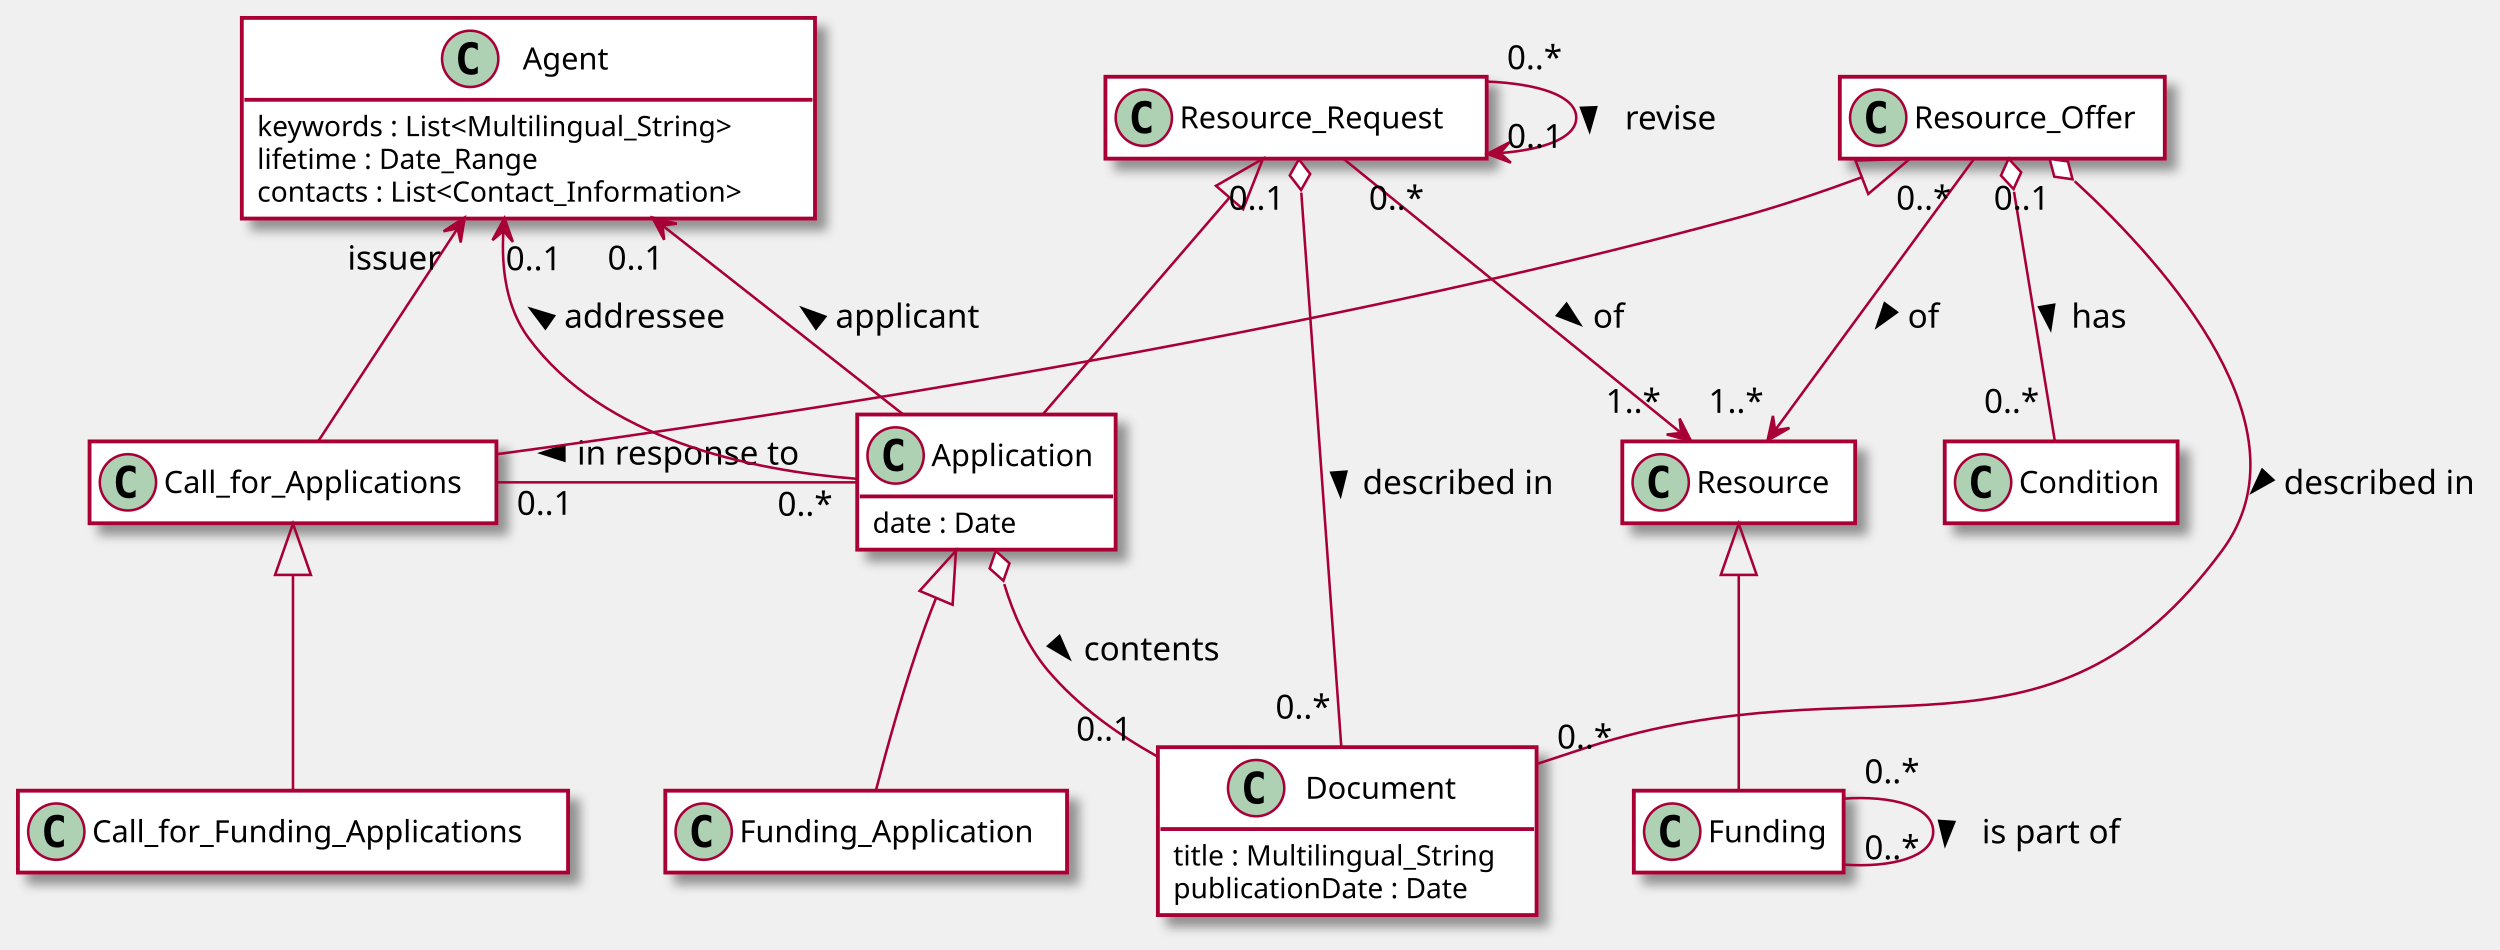
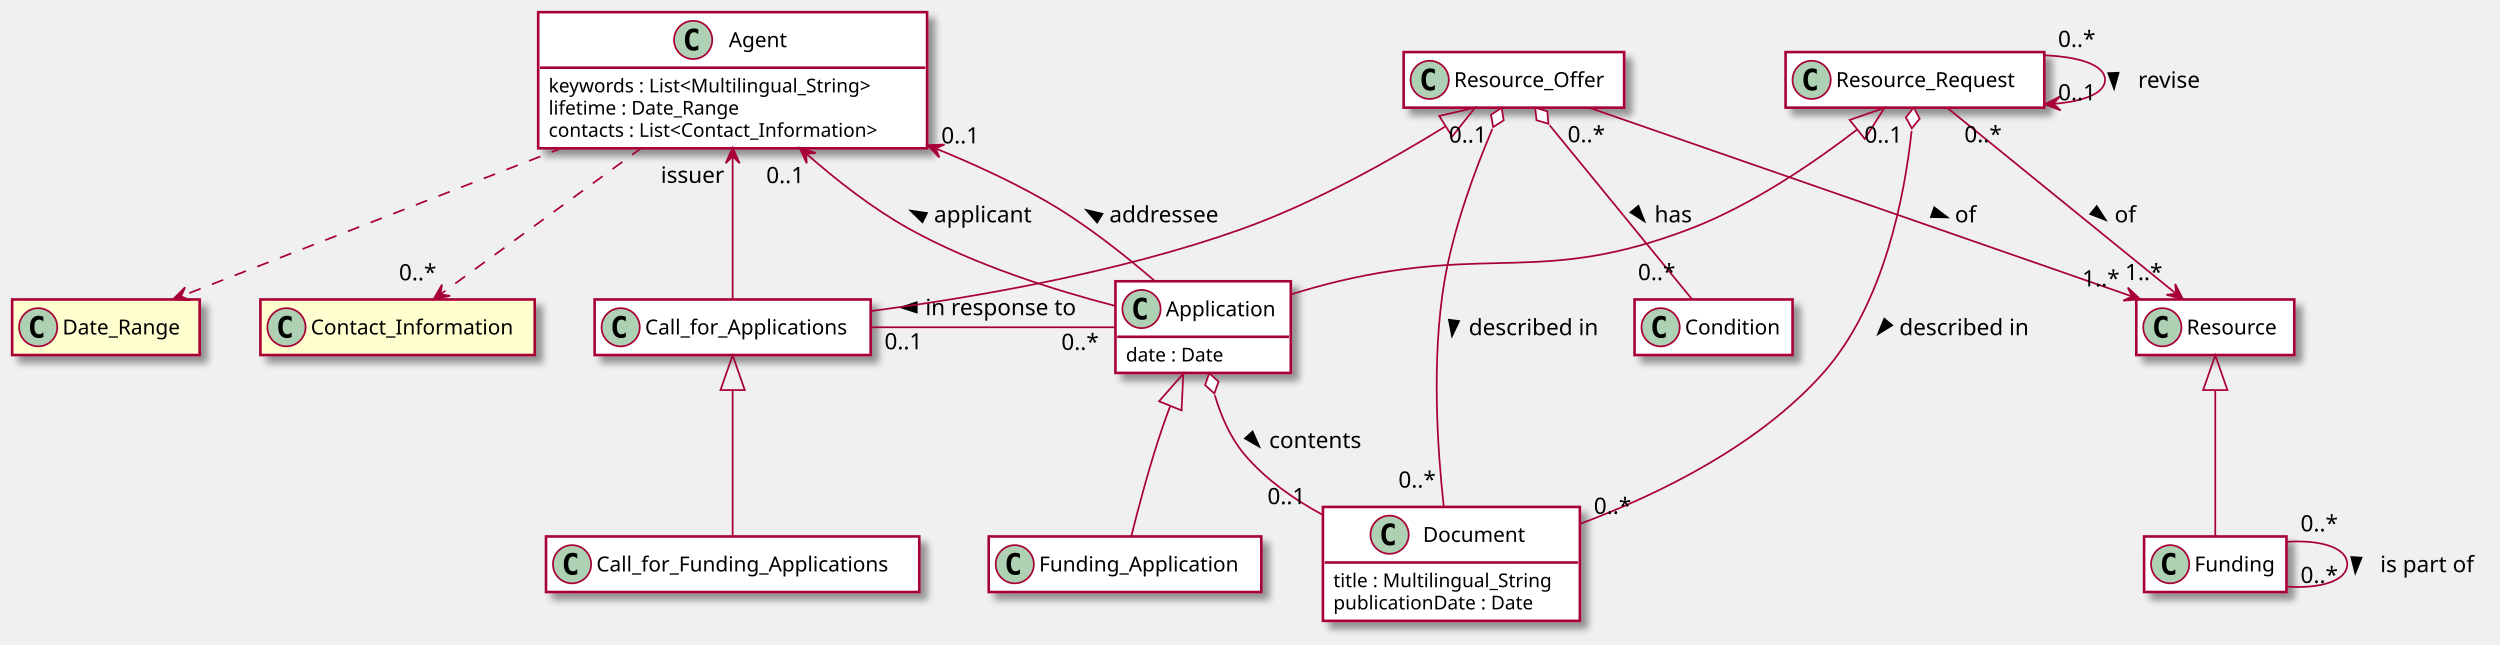
- <svg xmlns="http://www.w3.org/2000/svg" contentScriptType="application/ecmascript" contentStyleType="text/css" height="371px" preserveAspectRatio="none" style="width:977px;height:371px;background:#FFFFFF;" version="1.1" viewBox="0 0 977 371" width="977px" zoomAndPan="magnify">
+ <svg xmlns="http://www.w3.org/2000/svg" contentScriptType="application/ecmascript" contentStyleType="text/css" height="371px" preserveAspectRatio="none" style="width:1440px;height:371px;background:#FFFFFF;" version="1.1" viewBox="0 0 1440 371" width="1440px" zoomAndPan="magnify">
  <defs>
-     <filter height="300%" id="fekhskgzfy25s" width="300%" x="-1" y="-1">
+     <filter height="300%" id="f13e6o2zikihlt" width="300%" x="-1" y="-1">
      <feGaussianBlur result="blurOut" stdDeviation="2.0" />
      <feColorMatrix in="blurOut" result="blurOut2" type="matrix" values="0 0 0 0 0 0 0 0 0 0 0 0 0 0 0 0 0 0 .4 0" />
      <feOffset dx="4.0" dy="4.0" in="blurOut2" result="blurOut3" />
      <feBlend in="SourceGraphic" in2="blurOut3" mode="normal" />
    </filter>
  </defs>
  <g>
-     <rect codeLine="474" fill="#FFFFFF" filter="url(#fekhskgzfy25s)" height="32" id="Call_for_Applications" style="stroke:#A80036;stroke-width:1.5;" width="159" x="35" y="172.5" />
-     <ellipse cx="50" cy="188.5" fill="#ADD1B2" rx="11" ry="11" style="stroke:#A80036;stroke-width:1.0;" />
-     <path d="M52.969,194.141 Q52.391,194.438 51.75,194.578 Q51.109,194.734 50.406,194.734 Q47.906,194.734 46.578,193.094 Q45.266,191.438 45.266,188.312 Q45.266,185.188 46.578,183.531 Q47.906,181.875 50.406,181.875 Q51.109,181.875 51.75,182.031 Q52.406,182.188 52.969,182.484 L52.969,185.203 Q52.344,184.625 51.75,184.359 Q51.156,184.078 50.531,184.078 Q49.188,184.078 48.5,185.156 Q47.812,186.219 47.812,188.312 Q47.812,190.406 48.5,191.484 Q49.188,192.547 50.531,192.547 Q51.156,192.547 51.75,192.281 Q52.344,192 52.969,191.422 L52.969,194.141 Z " fill="#000000" />
-     <text fill="#000000" font-family="sans-serif" font-size="12" lengthAdjust="spacing" textLength="127" x="64" y="192.654">Call_for_Applications</text>
-     <rect codeLine="10" fill="#FFFFFF" filter="url(#fekhskgzfy25s)" height="78.414" id="Agent" style="stroke:#A80036;stroke-width:1.5;" width="224" x="94.5" y="7" />
-     <ellipse cx="183.75" cy="23" fill="#ADD1B2" rx="11" ry="11" style="stroke:#A80036;stroke-width:1.0;" />
-     <path d="M186.719,28.641 Q186.141,28.938 185.5,29.078 Q184.859,29.234 184.156,29.234 Q181.656,29.234 180.328,27.594 Q179.016,25.938 179.016,22.812 Q179.016,19.688 180.328,18.031 Q181.656,16.375 184.156,16.375 Q184.859,16.375 185.5,16.531 Q186.156,16.688 186.719,16.984 L186.719,19.703 Q186.094,19.125 185.5,18.859 Q184.906,18.578 184.281,18.578 Q182.938,18.578 182.25,19.656 Q181.562,20.719 181.562,22.812 Q181.562,24.906 182.25,25.984 Q182.938,27.047 184.281,27.047 Q184.906,27.047 185.5,26.781 Q186.094,26.5 186.719,25.922 L186.719,28.641 Z " fill="#000000" />
-     <text fill="#000000" font-family="sans-serif" font-size="12" lengthAdjust="spacing" textLength="37" x="204.25" y="27.154">Agent</text>
-     <line style="stroke:#A80036;stroke-width:1.5;" x1="95.5" x2="317.5" y1="39" y2="39" />
-     <text fill="#000000" font-family="sans-serif" font-size="11" lengthAdjust="spacing" textLength="207" x="100.5" y="53.21">keywords : List&lt;Multilingual_String&gt;</text>
-     <text fill="#000000" font-family="sans-serif" font-size="11" lengthAdjust="spacing" textLength="121" x="100.5" y="66.015">lifetime : Date_Range</text>
-     <text fill="#000000" font-family="sans-serif" font-size="11" lengthAdjust="spacing" textLength="212" x="100.5" y="78.82">contacts : List&lt;Contact_Information&gt;</text>
-     <rect codeLine="453" fill="#FFFFFF" filter="url(#fekhskgzfy25s)" height="52.805" id="Application" style="stroke:#A80036;stroke-width:1.5;" width="101" x="335" y="162" />
-     <ellipse cx="350" cy="178" fill="#ADD1B2" rx="11" ry="11" style="stroke:#A80036;stroke-width:1.0;" />
-     <path d="M352.969,183.641 Q352.391,183.938 351.75,184.078 Q351.109,184.234 350.406,184.234 Q347.906,184.234 346.578,182.594 Q345.266,180.938 345.266,177.812 Q345.266,174.688 346.578,173.031 Q347.906,171.375 350.406,171.375 Q351.109,171.375 351.75,171.531 Q352.406,171.688 352.969,171.984 L352.969,174.703 Q352.344,174.125 351.75,173.859 Q351.156,173.578 350.531,173.578 Q349.188,173.578 348.5,174.656 Q347.812,175.719 347.812,177.812 Q347.812,179.906 348.5,180.984 Q349.188,182.047 350.531,182.047 Q351.156,182.047 351.75,181.781 Q352.344,181.5 352.969,180.922 L352.969,183.641 Z " fill="#000000" />
-     <text fill="#000000" font-family="sans-serif" font-size="12" lengthAdjust="spacing" textLength="69" x="364" y="182.154">Application</text>
-     <line style="stroke:#A80036;stroke-width:1.5;" x1="336" x2="435" y1="194" y2="194" />
-     <text fill="#000000" font-family="sans-serif" font-size="11" lengthAdjust="spacing" textLength="63" x="341" y="208.21">date : Date</text>
-     <rect codeLine="637" fill="#FFFFFF" filter="url(#fekhskgzfy25s)" height="32" id="Resource_Offer" style="stroke:#A80036;stroke-width:1.5;" width="127" x="719" y="30" />
-     <ellipse cx="734" cy="46" fill="#ADD1B2" rx="11" ry="11" style="stroke:#A80036;stroke-width:1.0;" />
-     <path d="M736.969,51.641 Q736.391,51.938 735.75,52.078 Q735.109,52.234 734.406,52.234 Q731.906,52.234 730.578,50.594 Q729.266,48.938 729.266,45.812 Q729.266,42.688 730.578,41.031 Q731.906,39.375 734.406,39.375 Q735.109,39.375 735.75,39.531 Q736.406,39.688 736.969,39.984 L736.969,42.703 Q736.344,42.125 735.75,41.859 Q735.156,41.578 734.531,41.578 Q733.188,41.578 732.5,42.656 Q731.812,43.719 731.812,45.812 Q731.812,47.906 732.5,48.984 Q733.188,50.047 734.531,50.047 Q735.156,50.047 735.75,49.781 Q736.344,49.5 736.969,48.922 L736.969,51.641 Z " fill="#000000" />
-     <text fill="#000000" font-family="sans-serif" font-size="12" lengthAdjust="spacing" textLength="95" x="748" y="50.154">Resource_Offer</text>
-     <rect codeLine="265" fill="#FFFFFF" filter="url(#fekhskgzfy25s)" height="65.609" id="Document" style="stroke:#A80036;stroke-width:1.5;" width="148" x="452.5" y="292" />
-     <ellipse cx="490.9" cy="308" fill="#ADD1B2" rx="11" ry="11" style="stroke:#A80036;stroke-width:1.0;" />
-     <path d="M493.869,313.641 Q493.291,313.938 492.65,314.078 Q492.009,314.234 491.306,314.234 Q488.806,314.234 487.478,312.594 Q486.166,310.938 486.166,307.812 Q486.166,304.688 487.478,303.031 Q488.806,301.375 491.306,301.375 Q492.009,301.375 492.65,301.531 Q493.306,301.688 493.869,301.984 L493.869,304.703 Q493.244,304.125 492.65,303.859 Q492.056,303.578 491.431,303.578 Q490.087,303.578 489.4,304.656 Q488.712,305.719 488.712,307.812 Q488.712,309.906 489.4,310.984 Q490.087,312.047 491.431,312.047 Q492.056,312.047 492.65,311.781 Q493.244,311.5 493.869,310.922 L493.869,313.641 Z " fill="#000000" />
-     <text fill="#000000" font-family="sans-serif" font-size="12" lengthAdjust="spacing" textLength="64" x="510.1" y="312.154">Document</text>
-     <line style="stroke:#A80036;stroke-width:1.5;" x1="453.5" x2="599.5" y1="324" y2="324" />
-     <text fill="#000000" font-family="sans-serif" font-size="11" lengthAdjust="spacing" textLength="136" x="458.5" y="338.21">title : Multilingual_String</text>
-     <text fill="#000000" font-family="sans-serif" font-size="11" lengthAdjust="spacing" textLength="125" x="458.5" y="351.015">publicationDate : Date</text>
-     <rect codeLine="659" fill="#FFFFFF" filter="url(#fekhskgzfy25s)" height="32" id="Resource_Request" style="stroke:#A80036;stroke-width:1.5;" width="149" x="432" y="30" />
-     <ellipse cx="447" cy="46" fill="#ADD1B2" rx="11" ry="11" style="stroke:#A80036;stroke-width:1.0;" />
-     <path d="M449.969,51.641 Q449.391,51.938 448.75,52.078 Q448.109,52.234 447.406,52.234 Q444.906,52.234 443.578,50.594 Q442.266,48.938 442.266,45.812 Q442.266,42.688 443.578,41.031 Q444.906,39.375 447.406,39.375 Q448.109,39.375 448.75,39.531 Q449.406,39.688 449.969,39.984 L449.969,42.703 Q449.344,42.125 448.75,41.859 Q448.156,41.578 447.531,41.578 Q446.188,41.578 445.5,42.656 Q444.812,43.719 444.812,45.812 Q444.812,47.906 445.5,48.984 Q446.188,50.047 447.531,50.047 Q448.156,50.047 448.75,49.781 Q449.344,49.5 449.969,48.922 L449.969,51.641 Z " fill="#000000" />
-     <text fill="#000000" font-family="sans-serif" font-size="12" lengthAdjust="spacing" textLength="117" x="461" y="50.154">Resource_Request</text>
-     <rect codeLine="236" fill="#FFFFFF" filter="url(#fekhskgzfy25s)" height="32" id="Resource" style="stroke:#A80036;stroke-width:1.5;" width="91" x="634" y="172.5" />
-     <ellipse cx="649" cy="188.5" fill="#ADD1B2" rx="11" ry="11" style="stroke:#A80036;stroke-width:1.0;" />
-     <path d="M651.969,194.141 Q651.391,194.438 650.75,194.578 Q650.109,194.734 649.406,194.734 Q646.906,194.734 645.578,193.094 Q644.266,191.438 644.266,188.312 Q644.266,185.188 645.578,183.531 Q646.906,181.875 649.406,181.875 Q650.109,181.875 650.75,182.031 Q651.406,182.188 651.969,182.484 L651.969,185.203 Q651.344,184.625 650.75,184.359 Q650.156,184.078 649.531,184.078 Q648.188,184.078 647.5,185.156 Q646.812,186.219 646.812,188.312 Q646.812,190.406 647.5,191.484 Q648.188,192.547 649.531,192.547 Q650.156,192.547 650.75,192.281 Q651.344,192 651.969,191.422 L651.969,194.141 Z " fill="#000000" />
-     <text fill="#000000" font-family="sans-serif" font-size="12" lengthAdjust="spacing" textLength="59" x="663" y="192.654">Resource</text>
-     <rect codeLine="650" fill="#FFFFFF" filter="url(#fekhskgzfy25s)" height="32" id="Condition" style="stroke:#A80036;stroke-width:1.5;" width="91" x="760" y="172.5" />
-     <ellipse cx="775" cy="188.5" fill="#ADD1B2" rx="11" ry="11" style="stroke:#A80036;stroke-width:1.0;" />
-     <path d="M777.969,194.141 Q777.391,194.438 776.75,194.578 Q776.109,194.734 775.406,194.734 Q772.906,194.734 771.578,193.094 Q770.266,191.438 770.266,188.312 Q770.266,185.188 771.578,183.531 Q772.906,181.875 775.406,181.875 Q776.109,181.875 776.75,182.031 Q777.406,182.188 777.969,182.484 L777.969,185.203 Q777.344,184.625 776.75,184.359 Q776.156,184.078 775.531,184.078 Q774.188,184.078 773.5,185.156 Q772.812,186.219 772.812,188.312 Q772.812,190.406 773.5,191.484 Q774.188,192.547 775.531,192.547 Q776.156,192.547 776.75,192.281 Q777.344,192 777.969,191.422 L777.969,194.141 Z " fill="#000000" />
-     <text fill="#000000" font-family="sans-serif" font-size="12" lengthAdjust="spacing" textLength="59" x="789" y="192.654">Condition</text>
-     <rect codeLine="241" fill="#FFFFFF" filter="url(#fekhskgzfy25s)" height="32" id="Funding" style="stroke:#A80036;stroke-width:1.5;" width="82" x="638.5" y="309" />
-     <ellipse cx="653.5" cy="325" fill="#ADD1B2" rx="11" ry="11" style="stroke:#A80036;stroke-width:1.0;" />
-     <path d="M656.469,330.641 Q655.891,330.938 655.25,331.078 Q654.609,331.234 653.906,331.234 Q651.406,331.234 650.078,329.594 Q648.766,327.938 648.766,324.812 Q648.766,321.688 650.078,320.031 Q651.406,318.375 653.906,318.375 Q654.609,318.375 655.25,318.531 Q655.906,318.688 656.469,318.984 L656.469,321.703 Q655.844,321.125 655.25,320.859 Q654.656,320.578 654.031,320.578 Q652.688,320.578 652,321.656 Q651.312,322.719 651.312,324.812 Q651.312,326.906 652,327.984 Q652.688,329.047 654.031,329.047 Q654.656,329.047 655.25,328.781 Q655.844,328.5 656.469,327.922 L656.469,330.641 Z " fill="#000000" />
-     <text fill="#000000" font-family="sans-serif" font-size="12" lengthAdjust="spacing" textLength="50" x="667.5" y="329.154">Funding</text>
-     <rect codeLine="465" fill="#FFFFFF" filter="url(#fekhskgzfy25s)" height="32" id="Funding_Application" style="stroke:#A80036;stroke-width:1.5;" width="157" x="260" y="309" />
-     <ellipse cx="275" cy="325" fill="#ADD1B2" rx="11" ry="11" style="stroke:#A80036;stroke-width:1.0;" />
-     <path d="M277.969,330.641 Q277.391,330.938 276.75,331.078 Q276.109,331.234 275.406,331.234 Q272.906,331.234 271.578,329.594 Q270.266,327.938 270.266,324.812 Q270.266,321.688 271.578,320.031 Q272.906,318.375 275.406,318.375 Q276.109,318.375 276.75,318.531 Q277.406,318.688 277.969,318.984 L277.969,321.703 Q277.344,321.125 276.75,320.859 Q276.156,320.578 275.531,320.578 Q274.188,320.578 273.5,321.656 Q272.812,322.719 272.812,324.812 Q272.812,326.906 273.5,327.984 Q274.188,329.047 275.531,329.047 Q276.156,329.047 276.75,328.781 Q277.344,328.5 277.969,327.922 L277.969,330.641 Z " fill="#000000" />
-     <text fill="#000000" font-family="sans-serif" font-size="12" lengthAdjust="spacing" textLength="125" x="289" y="329.154">Funding_Application</text>
-     <rect codeLine="479" fill="#FFFFFF" filter="url(#fekhskgzfy25s)" height="32" id="Call_for_Funding_Applications" style="stroke:#A80036;stroke-width:1.5;" width="215" x="7" y="309" />
-     <ellipse cx="22" cy="325" fill="#ADD1B2" rx="11" ry="11" style="stroke:#A80036;stroke-width:1.0;" />
-     <path d="M24.969,330.641 Q24.391,330.938 23.75,331.078 Q23.109,331.234 22.406,331.234 Q19.906,331.234 18.578,329.594 Q17.266,327.938 17.266,324.812 Q17.266,321.688 18.578,320.031 Q19.906,318.375 22.406,318.375 Q23.109,318.375 23.75,318.531 Q24.406,318.688 24.969,318.984 L24.969,321.703 Q24.344,321.125 23.75,320.859 Q23.156,320.578 22.531,320.578 Q21.188,320.578 20.5,321.656 Q19.812,322.719 19.812,324.812 Q19.812,326.906 20.5,327.984 Q21.188,329.047 22.531,329.047 Q23.156,329.047 23.75,328.781 Q24.344,328.5 24.969,327.922 L24.969,330.641 Z " fill="#000000" />
-     <text fill="#000000" font-family="sans-serif" font-size="12" lengthAdjust="spacing" textLength="183" x="36" y="329.154">Call_for_Funding_Applications</text>
-     <path codeLine="517" d="M178.69,89.47 C160.27,117.6 137.21,152.82 124.34,172.47 " fill="none" id="Agent-backto-Call_for_Applications" style="stroke:#A80036;stroke-width:1.0;" />
-     <polygon fill="#A80036" points="181.6,85.02,173.334,90.375,178.869,89.209,180.036,94.744,181.6,85.02" style="stroke:#A80036;stroke-width:1.0;" />
-     <text fill="#000000" font-family="sans-serif" font-size="13" lengthAdjust="spacing" textLength="38" x="135.78" y="105.348">issuer</text>
-     <path codeLine="525" d="M194.34,188.5 C239.78,188.5 295.32,188.5 334.8,188.5 " fill="none" id="Call_for_Applications-Application" style="stroke:#A80036;stroke-width:1.0;" />
-     <polygon fill="#000000" points="211.5,177.066,220.545,180.005,220.545,174.127,211.5,177.066" style="stroke:#000000;stroke-width:1.0;" />
-     <text fill="#000000" font-family="sans-serif" font-size="13" lengthAdjust="spacing" textLength="91" x="225.5" y="181.567">in response to</text>
-     <text fill="#000000" font-family="sans-serif" font-size="13" lengthAdjust="spacing" textLength="24" x="201.946" y="201.194">0..1</text>
-     <text fill="#000000" font-family="sans-serif" font-size="13" lengthAdjust="spacing" textLength="23" x="303.831" y="201.549">0..*</text>
-     <path codeLine="646" d="M727.48,69.31 C712.13,74.98 695.31,80.68 679.5,85 C509.27,131.46 304.34,162.68 194.08,177.51 " fill="none" id="Resource_Offer-backto-Call_for_Applications" style="stroke:#A80036;stroke-width:1.0;" />
-     <polygon fill="none" points="725.12,62.72,746.3,62.11,730.11,75.79,725.12,62.72" style="stroke:#A80036;stroke-width:1.0;" />
-     <path codeLine="509" d="M258.99,88.2 C289.37,112.05 326.66,141.32 352.86,161.88 " fill="none" id="Agent-backto-Application" style="stroke:#A80036;stroke-width:1.0;" />
-     <polygon fill="#A80036" points="254.94,85.02,259.562,93.717,258.877,88.102,264.493,87.417,254.94,85.02" style="stroke:#A80036;stroke-width:1.0;" />
-     <polygon fill="#000000" points="313.567,120.479,318.867,128.376,322.497,123.752,313.567,120.479" style="stroke:#000000;stroke-width:1.0;" />
-     <text fill="#000000" font-family="sans-serif" font-size="13" lengthAdjust="spacing" textLength="58" x="326.5" y="128.067">applicant</text>
-     <text fill="#000000" font-family="sans-serif" font-size="13" lengthAdjust="spacing" textLength="24" x="237.431" y="105.348">0..1</text>
-     <path codeLine="513" d="M196.72,90.49 C195.88,104.91 197.85,120.26 206.5,132 C235.74,171.68 293.06,183.83 334.99,187.14 " fill="none" id="Agent-backto-Application-1" style="stroke:#A80036;stroke-width:1.0;" />
-     <polygon fill="#A80036" points="197.15,85.23,192.441,93.88,196.749,90.214,200.415,94.522,197.15,85.23" style="stroke:#A80036;stroke-width:1.0;" />
-     <polygon fill="#000000" points="207.402,120.702,213.132,128.293,216.499,123.475,207.402,120.702" style="stroke:#000000;stroke-width:1.0;" />
-     <text fill="#000000" font-family="sans-serif" font-size="13" lengthAdjust="spacing" textLength="67" x="220.5" y="128.067">addressee</text>
-     <text fill="#000000" font-family="sans-serif" font-size="13" lengthAdjust="spacing" textLength="24" x="197.622" y="105.596">0..1</text>
-     <path codeLine="529" d="M392.45,228.25 C396.03,240.06 401.42,252.43 409.5,262 C421.07,275.7 436.46,286.8 452.25,295.62 " fill="none" id="Application-backto-Document" style="stroke:#A80036;stroke-width:1.0;" />
-     <polygon fill="#FFFFFF" points="389.13,215.33,386.752,222.138,392.121,226.951,394.499,220.144,389.13,215.33" style="stroke:#A80036;stroke-width:1.0;" />
-     <polygon fill="#000000" points="417.819,257.306,414.013,248.59,409.617,252.492,417.819,257.306" style="stroke:#000000;stroke-width:1.0;" />
-     <text fill="#000000" font-family="sans-serif" font-size="13" lengthAdjust="spacing" textLength="56" x="423.5" y="258.067">contents</text>
-     <text fill="#000000" font-family="sans-serif" font-size="13" lengthAdjust="spacing" textLength="24" x="420.568" y="289.426">0..1</text>
-     <path codeLine="664" d="M480.45,77.25 C458.71,102.49 428.08,138.06 407.54,161.91 " fill="none" id="Resource_Request-backto-Application" style="stroke:#A80036;stroke-width:1.0;" />
-     <polygon fill="none" points="475.2,72.62,493.55,62.04,485.8,81.76,475.2,72.62" style="stroke:#A80036;stroke-width:1.0;" />
-     <path codeLine="642" d="M771.48,62.04 C752.76,87.57 714.76,139.4 693.94,167.8 " fill="none" id="Resource_Offer-to-Resource" style="stroke:#A80036;stroke-width:1.0;" />
-     <polygon fill="#A80036" points="690.76,172.15,699.31,167.262,693.719,168.119,692.861,162.528,690.76,172.15" style="stroke:#A80036;stroke-width:1.0;" />
-     <polygon fill="#000000" points="733.544,127.599,741.262,122.042,736.522,118.567,733.544,127.599" style="stroke:#000000;stroke-width:1.0;" />
-     <text fill="#000000" font-family="sans-serif" font-size="13" lengthAdjust="spacing" textLength="12" x="745.5" y="128.067">of</text>
-     <text fill="#000000" font-family="sans-serif" font-size="13" lengthAdjust="spacing" textLength="23" x="741.02" y="81.927">0..*</text>
-     <text fill="#000000" font-family="sans-serif" font-size="13" lengthAdjust="spacing" textLength="23" x="667.681" y="161.339">1..*</text>
-     <path codeLine="655" d="M787.08,74.95 C791.85,104.14 799.17,148.83 802.99,172.15 " fill="none" id="Resource_Offer-backto-Condition" style="stroke:#A80036;stroke-width:1.0;" />
-     <polygon fill="#FFFFFF" points="784.96,62.04,781.982,68.607,786.899,73.882,789.877,67.315,784.96,62.04" style="stroke:#A80036;stroke-width:1.0;" />
-     <polygon fill="#000000" points="801.308,128.501,802.747,119.1,796.946,120.049,801.308,128.501" style="stroke:#000000;stroke-width:1.0;" />
-     <text fill="#000000" font-family="sans-serif" font-size="13" lengthAdjust="spacing" textLength="23" x="809.5" y="128.067">has</text>
-     <text fill="#000000" font-family="sans-serif" font-size="13" lengthAdjust="spacing" textLength="23" x="775.349" y="161.339">0..*</text>
-     <path codeLine="672" d="M810.79,70.81 C847.57,104.67 903.23,167.86 868.5,215 C800.05,307.92 730.25,256.29 620.5,292 C614.02,294.11 607.31,296.33 600.58,298.57 " fill="none" id="Resource_Offer-backto-Document" style="stroke:#A80036;stroke-width:1.0;" />
-     <polygon fill="#FFFFFF" points="801,62.07,802.808,69.051,809.947,70.067,808.139,63.086,801,62.07" style="stroke:#A80036;stroke-width:1.0;" />
-     <polygon fill="#000000" points="880.109,192.241,888.403,187.587,884.084,183.601,880.109,192.241" style="stroke:#000000;stroke-width:1.0;" />
-     <text fill="#000000" font-family="sans-serif" font-size="13" lengthAdjust="spacing" textLength="77" x="892.5" y="193.067">described in</text>
-     <text fill="#000000" font-family="sans-serif" font-size="13" lengthAdjust="spacing" textLength="24" x="779.153" y="81.966">0..1</text>
-     <text fill="#000000" font-family="sans-serif" font-size="13" lengthAdjust="spacing" textLength="23" x="608.469" y="292.533">0..*</text>
-     <path codeLine="668" d="M508.54,75.27 C512.28,127.12 520.22,237.07 524.17,291.74 " fill="none" id="Resource_Request-backto-Document" style="stroke:#A80036;stroke-width:1.0;" />
-     <polygon fill="#FFFFFF" points="507.6,62.29,504.039,68.56,508.457,74.259,512.018,67.989,507.6,62.29" style="stroke:#A80036;stroke-width:1.0;" />
-     <polygon fill="#000000" points="523.86,193.553,526.14,184.32,520.277,184.744,523.86,193.553" style="stroke:#000000;stroke-width:1.0;" />
-     <text fill="#000000" font-family="sans-serif" font-size="13" lengthAdjust="spacing" textLength="77" x="532.5" y="193.067">described in</text>
-     <text fill="#000000" font-family="sans-serif" font-size="13" lengthAdjust="spacing" textLength="24" x="480.126" y="81.961">0..1</text>
-     <text fill="#000000" font-family="sans-serif" font-size="13" lengthAdjust="spacing" textLength="23" x="498.447" y="280.834">0..*</text>
-     <path codeLine="676" d="M581.22,31.88 C601.01,32.68 616,37.39 616,46 C616,53.8 603.69,58.4 586.65,59.79 " fill="none" id="Resource_Request-to-Resource_Request" style="stroke:#A80036;stroke-width:1.0;" />
-     <polygon fill="#A80036" points="581.22,60.12,590.443,63.574,586.211,59.821,589.964,55.588,581.22,60.12" style="stroke:#A80036;stroke-width:1.0;" />
-     <polygon fill="#000000" points="621.202,51.062,623.773,41.906,617.9,42.143,621.202,51.062" style="stroke:#000000;stroke-width:1.0;" />
-     <text fill="#000000" font-family="sans-serif" font-size="13" lengthAdjust="spacing" textLength="38" x="635" y="50.567">revise</text>
-     <text fill="#000000" font-family="sans-serif" font-size="13" lengthAdjust="spacing" textLength="23" x="588.899" y="27.027">0..*</text>
-     <text fill="#000000" font-family="sans-serif" font-size="13" lengthAdjust="spacing" textLength="24" x="588.943" y="57.782">0..1</text>
-     <path codeLine="680" d="M525.01,62.04 C556.93,87.95 622.19,140.96 656.79,169.06 " fill="none" id="Resource_Request-to-Resource" style="stroke:#A80036;stroke-width:1.0;" />
-     <polygon fill="#A80036" points="660.86,172.36,656.397,163.58,656.979,169.207,651.353,169.789,660.86,172.36" style="stroke:#A80036;stroke-width:1.0;" />
-     <polygon fill="#000000" points="617.381,126.719,612.213,118.735,608.507,123.298,617.381,126.719" style="stroke:#000000;stroke-width:1.0;" />
-     <text fill="#000000" font-family="sans-serif" font-size="13" lengthAdjust="spacing" textLength="12" x="622.5" y="128.067">of</text>
-     <text fill="#000000" font-family="sans-serif" font-size="13" lengthAdjust="spacing" textLength="23" x="534.951" y="81.927">0..*</text>
-     <text fill="#000000" font-family="sans-serif" font-size="13" lengthAdjust="spacing" textLength="23" x="627.499" y="161.323">1..*</text>
-     <path codeLine="246" d="M679.5,224.86 C679.5,252.1 679.5,288.42 679.5,308.68 " fill="none" id="Resource-backto-Funding" style="stroke:#A80036;stroke-width:1.0;" />
-     <polygon fill="none" points="672.5,224.67,679.5,204.67,686.5,224.67,672.5,224.67" style="stroke:#A80036;stroke-width:1.0;" />
-     <path codeLine="305" d="M720.55,312.11 C739.25,310.79 755.5,315.09 755.5,325 C755.5,334.91 739.25,339.21 720.55,337.89 " fill="none" id="Funding-Funding" style="stroke:#A80036;stroke-width:1.0;" />
-     <polygon fill="#000000" points="760.148,330.054,763.716,321.238,757.853,320.824,760.148,330.054" style="stroke:#000000;stroke-width:1.0;" />
-     <text fill="#000000" font-family="sans-serif" font-size="13" lengthAdjust="spacing" textLength="56" x="774.5" y="329.567">is part of</text>
-     <text fill="#000000" font-family="sans-serif" font-size="13" lengthAdjust="spacing" textLength="23" x="728.597" y="306.065">0..*</text>
-     <text fill="#000000" font-family="sans-serif" font-size="13" lengthAdjust="spacing" textLength="23" x="728.597" y="335.792">0..*</text>
-     <path codeLine="470" d="M365.81,233.68 C364.29,237.49 362.83,241.3 361.5,245 C353.61,266.91 346.44,292.94 342.28,308.97 " fill="none" id="Application-backto-Funding_Application" style="stroke:#A80036;stroke-width:1.0;" />
-     <polygon fill="none" points="359.38,230.92,373.59,215.21,372.28,236.36,359.38,230.92" style="stroke:#A80036;stroke-width:1.0;" />
-     <path codeLine="541" d="M114.5,224.86 C114.5,252.1 114.5,288.42 114.5,308.68 " fill="none" id="Call_for_Applications-backto-Call_for_Funding_Applications" style="stroke:#A80036;stroke-width:1.0;" />
-     <polygon fill="none" points="107.5,224.67,114.5,204.67,121.5,224.67,107.5,224.67" style="stroke:#A80036;stroke-width:1.0;" />
+     <rect codeLine="476" fill="#FFFFFF" filter="url(#f13e6o2zikihlt)" height="32" id="Call_for_Applications" style="stroke:#A80036;stroke-width:1.5;" width="159" x="342.5" y="172.5" />
+     <ellipse cx="357.5" cy="188.5" fill="#ADD1B2" rx="11" ry="11" style="stroke:#A80036;stroke-width:1.0;" />
+     <path d="M360.469,194.141 Q359.891,194.438 359.25,194.578 Q358.609,194.734 357.906,194.734 Q355.406,194.734 354.078,193.094 Q352.766,191.438 352.766,188.312 Q352.766,185.188 354.078,183.531 Q355.406,181.875 357.906,181.875 Q358.609,181.875 359.25,182.031 Q359.906,182.188 360.469,182.484 L360.469,185.203 Q359.844,184.625 359.25,184.359 Q358.656,184.078 358.031,184.078 Q356.688,184.078 356,185.156 Q355.312,186.219 355.312,188.312 Q355.312,190.406 356,191.484 Q356.688,192.547 358.031,192.547 Q358.656,192.547 359.25,192.281 Q359.844,192 360.469,191.422 L360.469,194.141 Z " fill="#000000" />
+     <text fill="#000000" font-family="sans-serif" font-size="12" lengthAdjust="spacing" textLength="127" x="371.5" y="192.654">Call_for_Applications</text>
+     <rect codeLine="10" fill="#FFFFFF" filter="url(#f13e6o2zikihlt)" height="78.414" id="Agent" style="stroke:#A80036;stroke-width:1.5;" width="224" x="310" y="7" />
+     <ellipse cx="399.25" cy="23" fill="#ADD1B2" rx="11" ry="11" style="stroke:#A80036;stroke-width:1.0;" />
+     <path d="M402.219,28.641 Q401.641,28.938 401,29.078 Q400.359,29.234 399.656,29.234 Q397.156,29.234 395.828,27.594 Q394.516,25.938 394.516,22.812 Q394.516,19.688 395.828,18.031 Q397.156,16.375 399.656,16.375 Q400.359,16.375 401,16.531 Q401.656,16.688 402.219,16.984 L402.219,19.703 Q401.594,19.125 401,18.859 Q400.406,18.578 399.781,18.578 Q398.438,18.578 397.75,19.656 Q397.062,20.719 397.062,22.812 Q397.062,24.906 397.75,25.984 Q398.438,27.047 399.781,27.047 Q400.406,27.047 401,26.781 Q401.594,26.5 402.219,25.922 L402.219,28.641 Z " fill="#000000" />
+     <text fill="#000000" font-family="sans-serif" font-size="12" lengthAdjust="spacing" textLength="37" x="419.75" y="27.154">Agent</text>
+     <line style="stroke:#A80036;stroke-width:1.5;" x1="311" x2="533" y1="39" y2="39" />
+     <text fill="#000000" font-family="sans-serif" font-size="11" lengthAdjust="spacing" textLength="207" x="316" y="53.21">keywords : List&lt;Multilingual_String&gt;</text>
+     <text fill="#000000" font-family="sans-serif" font-size="11" lengthAdjust="spacing" textLength="121" x="316" y="66.015">lifetime : Date_Range</text>
+     <text fill="#000000" font-family="sans-serif" font-size="11" lengthAdjust="spacing" textLength="212" x="316" y="78.82">contacts : List&lt;Contact_Information&gt;</text>
+     <rect codeLine="455" fill="#FFFFFF" filter="url(#f13e6o2zikihlt)" height="52.805" id="Application" style="stroke:#A80036;stroke-width:1.5;" width="101" x="642.5" y="162" />
+     <ellipse cx="657.5" cy="178" fill="#ADD1B2" rx="11" ry="11" style="stroke:#A80036;stroke-width:1.0;" />
+     <path d="M660.469,183.641 Q659.891,183.938 659.25,184.078 Q658.609,184.234 657.906,184.234 Q655.406,184.234 654.078,182.594 Q652.766,180.938 652.766,177.812 Q652.766,174.688 654.078,173.031 Q655.406,171.375 657.906,171.375 Q658.609,171.375 659.25,171.531 Q659.906,171.688 660.469,171.984 L660.469,174.703 Q659.844,174.125 659.25,173.859 Q658.656,173.578 658.031,173.578 Q656.688,173.578 656,174.656 Q655.312,175.719 655.312,177.812 Q655.312,179.906 656,180.984 Q656.688,182.047 658.031,182.047 Q658.656,182.047 659.25,181.781 Q659.844,181.5 660.469,180.922 L660.469,183.641 Z " fill="#000000" />
+     <text fill="#000000" font-family="sans-serif" font-size="12" lengthAdjust="spacing" textLength="69" x="671.5" y="182.154">Application</text>
+     <line style="stroke:#A80036;stroke-width:1.5;" x1="643.5" x2="742.5" y1="194" y2="194" />
+     <text fill="#000000" font-family="sans-serif" font-size="11" lengthAdjust="spacing" textLength="63" x="648.5" y="208.21">date : Date</text>
+     <rect codeLine="642" fill="#FFFFFF" filter="url(#f13e6o2zikihlt)" height="32" id="Resource_Offer" style="stroke:#A80036;stroke-width:1.5;" width="127" x="808.5" y="30" />
+     <ellipse cx="823.5" cy="46" fill="#ADD1B2" rx="11" ry="11" style="stroke:#A80036;stroke-width:1.0;" />
+     <path d="M826.469,51.641 Q825.891,51.938 825.25,52.078 Q824.609,52.234 823.906,52.234 Q821.406,52.234 820.078,50.594 Q818.766,48.938 818.766,45.812 Q818.766,42.688 820.078,41.031 Q821.406,39.375 823.906,39.375 Q824.609,39.375 825.25,39.531 Q825.906,39.688 826.469,39.984 L826.469,42.703 Q825.844,42.125 825.25,41.859 Q824.656,41.578 824.031,41.578 Q822.688,41.578 822,42.656 Q821.312,43.719 821.312,45.812 Q821.312,47.906 822,48.984 Q822.688,50.047 824.031,50.047 Q824.656,50.047 825.25,49.781 Q825.844,49.5 826.469,48.922 L826.469,51.641 Z " fill="#000000" />
+     <text fill="#000000" font-family="sans-serif" font-size="12" lengthAdjust="spacing" textLength="95" x="837.5" y="50.154">Resource_Offer</text>
+     <rect codeLine="267" fill="#FFFFFF" filter="url(#f13e6o2zikihlt)" height="65.609" id="Document" style="stroke:#A80036;stroke-width:1.5;" width="148" x="762" y="292" />
+     <ellipse cx="800.4" cy="308" fill="#ADD1B2" rx="11" ry="11" style="stroke:#A80036;stroke-width:1.0;" />
+     <path d="M803.369,313.641 Q802.791,313.938 802.15,314.078 Q801.509,314.234 800.806,314.234 Q798.306,314.234 796.978,312.594 Q795.666,310.938 795.666,307.812 Q795.666,304.688 796.978,303.031 Q798.306,301.375 800.806,301.375 Q801.509,301.375 802.15,301.531 Q802.806,301.688 803.369,301.984 L803.369,304.703 Q802.744,304.125 802.15,303.859 Q801.556,303.578 800.931,303.578 Q799.587,303.578 798.9,304.656 Q798.212,305.719 798.212,307.812 Q798.212,309.906 798.9,310.984 Q799.587,312.047 800.931,312.047 Q801.556,312.047 802.15,311.781 Q802.744,311.5 803.369,310.922 L803.369,313.641 Z " fill="#000000" />
+     <text fill="#000000" font-family="sans-serif" font-size="12" lengthAdjust="spacing" textLength="64" x="819.6" y="312.154">Document</text>
+     <line style="stroke:#A80036;stroke-width:1.5;" x1="763" x2="909" y1="324" y2="324" />
+     <text fill="#000000" font-family="sans-serif" font-size="11" lengthAdjust="spacing" textLength="136" x="768" y="338.21">title : Multilingual_String</text>
+     <text fill="#000000" font-family="sans-serif" font-size="11" lengthAdjust="spacing" textLength="125" x="768" y="351.015">publicationDate : Date</text>
+     <rect codeLine="664" fill="#FFFFFF" filter="url(#f13e6o2zikihlt)" height="32" id="Resource_Request" style="stroke:#A80036;stroke-width:1.5;" width="149" x="1028.5" y="30" />
+     <ellipse cx="1043.5" cy="46" fill="#ADD1B2" rx="11" ry="11" style="stroke:#A80036;stroke-width:1.0;" />
+     <path d="M1046.469,51.641 Q1045.891,51.938 1045.25,52.078 Q1044.609,52.234 1043.906,52.234 Q1041.406,52.234 1040.078,50.594 Q1038.766,48.938 1038.766,45.812 Q1038.766,42.688 1040.078,41.031 Q1041.406,39.375 1043.906,39.375 Q1044.609,39.375 1045.25,39.531 Q1045.906,39.688 1046.469,39.984 L1046.469,42.703 Q1045.844,42.125 1045.25,41.859 Q1044.656,41.578 1044.031,41.578 Q1042.688,41.578 1042,42.656 Q1041.312,43.719 1041.312,45.812 Q1041.312,47.906 1042,48.984 Q1042.688,50.047 1044.031,50.047 Q1044.656,50.047 1045.25,49.781 Q1045.844,49.5 1046.469,48.922 L1046.469,51.641 Z " fill="#000000" />
+     <text fill="#000000" font-family="sans-serif" font-size="12" lengthAdjust="spacing" textLength="117" x="1057.5" y="50.154">Resource_Request</text>
+     <rect codeLine="238" fill="#FFFFFF" filter="url(#f13e6o2zikihlt)" height="32" id="Resource" style="stroke:#A80036;stroke-width:1.5;" width="91" x="1230.5" y="172.5" />
+     <ellipse cx="1245.5" cy="188.5" fill="#ADD1B2" rx="11" ry="11" style="stroke:#A80036;stroke-width:1.0;" />
+     <path d="M1248.469,194.141 Q1247.891,194.438 1247.25,194.578 Q1246.609,194.734 1245.906,194.734 Q1243.406,194.734 1242.078,193.094 Q1240.766,191.438 1240.766,188.312 Q1240.766,185.188 1242.078,183.531 Q1243.406,181.875 1245.906,181.875 Q1246.609,181.875 1247.25,182.031 Q1247.906,182.188 1248.469,182.484 L1248.469,185.203 Q1247.844,184.625 1247.25,184.359 Q1246.656,184.078 1246.031,184.078 Q1244.688,184.078 1244,185.156 Q1243.312,186.219 1243.312,188.312 Q1243.312,190.406 1244,191.484 Q1244.688,192.547 1246.031,192.547 Q1246.656,192.547 1247.25,192.281 Q1247.844,192 1248.469,191.422 L1248.469,194.141 Z " fill="#000000" />
+     <text fill="#000000" font-family="sans-serif" font-size="12" lengthAdjust="spacing" textLength="59" x="1259.5" y="192.654">Resource</text>
+     <rect fill="#FEFECE" filter="url(#f13e6o2zikihlt)" height="32" id="Date_Range" style="stroke:#A80036;stroke-width:1.5;" width="108" x="7" y="172.5" />
+     <ellipse cx="22" cy="188.5" fill="#ADD1B2" rx="11" ry="11" style="stroke:#A80036;stroke-width:1.0;" />
+     <path d="M24.969,194.141 Q24.391,194.438 23.75,194.578 Q23.109,194.734 22.406,194.734 Q19.906,194.734 18.578,193.094 Q17.266,191.438 17.266,188.312 Q17.266,185.188 18.578,183.531 Q19.906,181.875 22.406,181.875 Q23.109,181.875 23.75,182.031 Q24.406,182.188 24.969,182.484 L24.969,185.203 Q24.344,184.625 23.75,184.359 Q23.156,184.078 22.531,184.078 Q21.188,184.078 20.5,185.156 Q19.812,186.219 19.812,188.312 Q19.812,190.406 20.5,191.484 Q21.188,192.547 22.531,192.547 Q23.156,192.547 23.75,192.281 Q24.344,192 24.969,191.422 L24.969,194.141 Z " fill="#000000" />
+     <text fill="#000000" font-family="sans-serif" font-size="12" lengthAdjust="spacing" textLength="76" x="36" y="192.654">Date_Range</text>
+     <rect fill="#FEFECE" filter="url(#f13e6o2zikihlt)" height="32" id="Contact_Information" style="stroke:#A80036;stroke-width:1.5;" width="158" x="150" y="172.5" />
+     <ellipse cx="165" cy="188.5" fill="#ADD1B2" rx="11" ry="11" style="stroke:#A80036;stroke-width:1.0;" />
+     <path d="M167.969,194.141 Q167.391,194.438 166.75,194.578 Q166.109,194.734 165.406,194.734 Q162.906,194.734 161.578,193.094 Q160.266,191.438 160.266,188.312 Q160.266,185.188 161.578,183.531 Q162.906,181.875 165.406,181.875 Q166.109,181.875 166.75,182.031 Q167.406,182.188 167.969,182.484 L167.969,185.203 Q167.344,184.625 166.75,184.359 Q166.156,184.078 165.531,184.078 Q164.188,184.078 163.5,185.156 Q162.812,186.219 162.812,188.312 Q162.812,190.406 163.5,191.484 Q164.188,192.547 165.531,192.547 Q166.156,192.547 166.75,192.281 Q167.344,192 167.969,191.422 L167.969,194.141 Z " fill="#000000" />
+     <text fill="#000000" font-family="sans-serif" font-size="12" lengthAdjust="spacing" textLength="126" x="179" y="192.654">Contact_Information</text>
+     <rect codeLine="655" fill="#FFFFFF" filter="url(#f13e6o2zikihlt)" height="32" id="Condition" style="stroke:#A80036;stroke-width:1.5;" width="91" x="941.5" y="172.5" />
+     <ellipse cx="956.5" cy="188.5" fill="#ADD1B2" rx="11" ry="11" style="stroke:#A80036;stroke-width:1.0;" />
+     <path d="M959.469,194.141 Q958.891,194.438 958.25,194.578 Q957.609,194.734 956.906,194.734 Q954.406,194.734 953.078,193.094 Q951.766,191.438 951.766,188.312 Q951.766,185.188 953.078,183.531 Q954.406,181.875 956.906,181.875 Q957.609,181.875 958.25,182.031 Q958.906,182.188 959.469,182.484 L959.469,185.203 Q958.844,184.625 958.25,184.359 Q957.656,184.078 957.031,184.078 Q955.688,184.078 955,185.156 Q954.312,186.219 954.312,188.312 Q954.312,190.406 955,191.484 Q955.688,192.547 957.031,192.547 Q957.656,192.547 958.25,192.281 Q958.844,192 959.469,191.422 L959.469,194.141 Z " fill="#000000" />
+     <text fill="#000000" font-family="sans-serif" font-size="12" lengthAdjust="spacing" textLength="59" x="970.5" y="192.654">Condition</text>
+     <rect codeLine="243" fill="#FFFFFF" filter="url(#f13e6o2zikihlt)" height="32" id="Funding" style="stroke:#A80036;stroke-width:1.5;" width="82" x="1235" y="309" />
+     <ellipse cx="1250" cy="325" fill="#ADD1B2" rx="11" ry="11" style="stroke:#A80036;stroke-width:1.0;" />
+     <path d="M1252.969,330.641 Q1252.391,330.938 1251.75,331.078 Q1251.109,331.234 1250.406,331.234 Q1247.906,331.234 1246.578,329.594 Q1245.266,327.938 1245.266,324.812 Q1245.266,321.688 1246.578,320.031 Q1247.906,318.375 1250.406,318.375 Q1251.109,318.375 1251.75,318.531 Q1252.406,318.688 1252.969,318.984 L1252.969,321.703 Q1252.344,321.125 1251.75,320.859 Q1251.156,320.578 1250.531,320.578 Q1249.188,320.578 1248.5,321.656 Q1247.812,322.719 1247.812,324.812 Q1247.812,326.906 1248.5,327.984 Q1249.188,329.047 1250.531,329.047 Q1251.156,329.047 1251.75,328.781 Q1252.344,328.5 1252.969,327.922 L1252.969,330.641 Z " fill="#000000" />
+     <text fill="#000000" font-family="sans-serif" font-size="12" lengthAdjust="spacing" textLength="50" x="1264" y="329.154">Funding</text>
+     <rect codeLine="467" fill="#FFFFFF" filter="url(#f13e6o2zikihlt)" height="32" id="Funding_Application" style="stroke:#A80036;stroke-width:1.5;" width="157" x="569.5" y="309" />
+     <ellipse cx="584.5" cy="325" fill="#ADD1B2" rx="11" ry="11" style="stroke:#A80036;stroke-width:1.0;" />
+     <path d="M587.469,330.641 Q586.891,330.938 586.25,331.078 Q585.609,331.234 584.906,331.234 Q582.406,331.234 581.078,329.594 Q579.766,327.938 579.766,324.812 Q579.766,321.688 581.078,320.031 Q582.406,318.375 584.906,318.375 Q585.609,318.375 586.25,318.531 Q586.906,318.688 587.469,318.984 L587.469,321.703 Q586.844,321.125 586.25,320.859 Q585.656,320.578 585.031,320.578 Q583.688,320.578 583,321.656 Q582.312,322.719 582.312,324.812 Q582.312,326.906 583,327.984 Q583.688,329.047 585.031,329.047 Q585.656,329.047 586.25,328.781 Q586.844,328.5 587.469,327.922 L587.469,330.641 Z " fill="#000000" />
+     <text fill="#000000" font-family="sans-serif" font-size="12" lengthAdjust="spacing" textLength="125" x="598.5" y="329.154">Funding_Application</text>
+     <rect codeLine="481" fill="#FFFFFF" filter="url(#f13e6o2zikihlt)" height="32" id="Call_for_Funding_Applications" style="stroke:#A80036;stroke-width:1.5;" width="215" x="314.5" y="309" />
+     <ellipse cx="329.5" cy="325" fill="#ADD1B2" rx="11" ry="11" style="stroke:#A80036;stroke-width:1.0;" />
+     <path d="M332.469,330.641 Q331.891,330.938 331.25,331.078 Q330.609,331.234 329.906,331.234 Q327.406,331.234 326.078,329.594 Q324.766,327.938 324.766,324.812 Q324.766,321.688 326.078,320.031 Q327.406,318.375 329.906,318.375 Q330.609,318.375 331.25,318.531 Q331.906,318.688 332.469,318.984 L332.469,321.703 Q331.844,321.125 331.25,320.859 Q330.656,320.578 330.031,320.578 Q328.688,320.578 328,321.656 Q327.312,322.719 327.312,324.812 Q327.312,326.906 328,327.984 Q328.688,329.047 330.031,329.047 Q330.656,329.047 331.25,328.781 Q331.844,328.5 332.469,327.922 L332.469,330.641 Z " fill="#000000" />
+     <text fill="#000000" font-family="sans-serif" font-size="12" lengthAdjust="spacing" textLength="183" x="343.5" y="329.154">Call_for_Funding_Applications</text>
+     <path codeLine="519" d="M422,90.17 C422,118.18 422,152.98 422,172.47 " fill="none" id="Agent-backto-Call_for_Applications" style="stroke:#A80036;stroke-width:1.0;" />
+     <polygon fill="#A80036" points="422,85.02,418,94.02,422,90.02,426,94.02,422,85.02" style="stroke:#A80036;stroke-width:1.0;" />
+     <text fill="#000000" font-family="sans-serif" font-size="13" lengthAdjust="spacing" textLength="38" x="380.616" y="105.348">issuer</text>
+     <path codeLine="527" d="M501.84,188.5 C547.28,188.5 602.82,188.5 642.3,188.5 " fill="none" id="Call_for_Applications-Application" style="stroke:#A80036;stroke-width:1.0;" />
+     <polygon fill="#000000" points="519,177.066,528.045,180.005,528.045,174.127,519,177.066" style="stroke:#000000;stroke-width:1.0;" />
+     <text fill="#000000" font-family="sans-serif" font-size="13" lengthAdjust="spacing" textLength="91" x="533" y="181.567">in response to</text>
+     <text fill="#000000" font-family="sans-serif" font-size="13" lengthAdjust="spacing" textLength="24" x="509.445" y="201.194">0..1</text>
+     <text fill="#000000" font-family="sans-serif" font-size="13" lengthAdjust="spacing" textLength="23" x="611.331" y="201.549">0..*</text>
+     <path codeLine="651" d="M832.35,72.95 C801.53,91.99 757.08,117.03 715,132 C645.12,156.85 561.7,171.27 501.78,179.15 " fill="none" id="Resource_Offer-backto-Call_for_Applications" style="stroke:#A80036;stroke-width:1.0;" />
+     <polygon fill="none" points="828.99,66.79,849.64,62.01,836.47,78.62,828.99,66.79" style="stroke:#A80036;stroke-width:1.0;" />
+     <path codeLine="511" d="M464.47,88.56 C481.84,103.84 502.82,120.26 524,132 C561.28,152.66 607.47,167.17 642.14,176.16 " fill="none" id="Agent-backto-Application" style="stroke:#A80036;stroke-width:1.0;" />
+     <polygon fill="#A80036" points="460.6,85.12,464.667,94.09,464.336,88.443,469.983,88.112,460.6,85.12" style="stroke:#A80036;stroke-width:1.0;" />
+     <polygon fill="#000000" points="524.515,121.355,531.328,127.991,533.928,122.719,524.515,121.355" style="stroke:#000000;stroke-width:1.0;" />
+     <text fill="#000000" font-family="sans-serif" font-size="13" lengthAdjust="spacing" textLength="58" x="538" y="128.067">applicant</text>
+     <text fill="#000000" font-family="sans-serif" font-size="13" lengthAdjust="spacing" textLength="24" x="441.338" y="105.466">0..1</text>
+     <path codeLine="515" d="M539,85.54 C560.16,94.16 581.64,104.04 601,115 C624.18,128.13 647.73,146.8 665.2,161.91 " fill="none" id="Agent-backto-Application-1" style="stroke:#A80036;stroke-width:1.0;" />
+     <polygon fill="#A80036" points="534.21,83.61,541.054,90.692,538.845,85.484,544.053,83.275,534.21,83.61" style="stroke:#A80036;stroke-width:1.0;" />
+     <polygon fill="#000000" points="625.722,120.978,631.939,128.175,634.982,123.146,625.722,120.978" style="stroke:#000000;stroke-width:1.0;" />
+     <text fill="#000000" font-family="sans-serif" font-size="13" lengthAdjust="spacing" textLength="67" x="639" y="128.067">addressee</text>
+     <text fill="#000000" font-family="sans-serif" font-size="13" lengthAdjust="spacing" textLength="24" x="542.167" y="82.597">0..1</text>
+     <path codeLine="531" d="M699.72,227.63 C703.29,239.63 708.73,252.29 717,262 C729.08,276.19 745.23,287.57 761.73,296.5 " fill="none" id="Application-backto-Document" style="stroke:#A80036;stroke-width:1.0;" />
+     <polygon fill="#FFFFFF" points="696.53,215.01,694.121,221.807,699.468,226.645,701.877,219.848,696.53,215.01" style="stroke:#A80036;stroke-width:1.0;" />
+     <polygon fill="#000000" points="725.346,257.282,721.477,248.594,717.109,252.527,725.346,257.282" style="stroke:#000000;stroke-width:1.0;" />
+     <text fill="#000000" font-family="sans-serif" font-size="13" lengthAdjust="spacing" textLength="56" x="731" y="258.067">contents</text>
+     <text fill="#000000" font-family="sans-serif" font-size="13" lengthAdjust="spacing" textLength="24" x="730.047" y="290.384">0..1</text>
+     <path codeLine="669" d="M1069.65,74.66 C1044.62,93.9 1008.67,118.44 973,132 C888.16,164.25 859.34,141.16 771,162 C762.13,164.09 752.81,166.73 743.84,169.52 " fill="none" id="Resource_Request-backto-Application" style="stroke:#A80036;stroke-width:1.0;" />
+     <polygon fill="none" points="1065.43,69.08,1085.44,62.11,1074.14,80.04,1065.43,69.08" style="stroke:#A80036;stroke-width:1.0;" />
+     <path codeLine="15" d="M324.31,85.02 C252.55,112.95 158.51,149.55 104.42,170.6 " fill="none" id="Agent-to-Date_Range" style="stroke:#A80036;stroke-width:1.0;stroke-dasharray:7.0,7.0;" />
+     <polygon fill="#A80036" points="99.63,172.47,109.467,172.956,104.294,170.667,106.583,165.494,99.63,172.47" style="stroke:#A80036;stroke-width:1.0;" />
+     <path codeLine="16" d="M369.77,85.02 C332.1,112.44 282.95,148.23 253.8,169.44 " fill="none" id="Agent-to-Contact_Information" style="stroke:#A80036;stroke-width:1.0;stroke-dasharray:7.0,7.0;" />
+     <polygon fill="#A80036" points="249.65,172.47,259.28,170.407,253.692,169.527,254.572,163.939,249.65,172.47" style="stroke:#A80036;stroke-width:1.0;" />
+     <text fill="#000000" font-family="sans-serif" font-size="13" lengthAdjust="spacing" textLength="23" x="229.795" y="161.471">0..*</text>
+     <path codeLine="647" d="M915.38,62.05 C978.64,83.99 1099.88,126.08 1203,162 C1210.98,164.78 1219.45,167.73 1227.68,170.61 " fill="none" id="Resource_Offer-to-Resource" style="stroke:#A80036;stroke-width:1.0;" />
+     <polygon fill="#A80036" points="1232.77,172.39,1225.606,165.632,1228.053,170.732,1222.953,173.179,1232.77,172.39" style="stroke:#A80036;stroke-width:1.0;" />
+     <polygon fill="#000000" points="1121.723,125.208,1114.144,119.462,1112.214,125.014,1121.723,125.208" style="stroke:#000000;stroke-width:1.0;" />
+     <text fill="#000000" font-family="sans-serif" font-size="13" lengthAdjust="spacing" textLength="12" x="1126" y="128.067">of</text>
+     <text fill="#000000" font-family="sans-serif" font-size="13" lengthAdjust="spacing" textLength="23" x="902.94" y="81.94">0..*</text>
+     <text fill="#000000" font-family="sans-serif" font-size="13" lengthAdjust="spacing" textLength="23" x="1199.337" y="164.969">1..*</text>
+     <path codeLine="660" d="M892.64,72.22 C916.42,101.27 954.74,148.09 974.43,172.15 " fill="none" id="Resource_Offer-backto-Condition" style="stroke:#A80036;stroke-width:1.0;" />
+     <polygon fill="#FFFFFF" points="884.31,62.04,885.02,69.216,891.917,71.321,891.207,64.145,884.31,62.04" style="stroke:#A80036;stroke-width:1.0;" />
+     <polygon fill="#000000" points="947.167,127.436,943.712,118.575,939.164,122.298,947.167,127.436" style="stroke:#000000;stroke-width:1.0;" />
+     <text fill="#000000" font-family="sans-serif" font-size="13" lengthAdjust="spacing" textLength="23" x="953" y="128.067">has</text>
+     <text fill="#000000" font-family="sans-serif" font-size="13" lengthAdjust="spacing" textLength="23" x="943.457" y="161.339">0..*</text>
+     <path codeLine="677" d="M859.59,74.29 C849.9,97.17 837.24,130.99 832,162 C824.48,206.52 827.96,258.9 831.6,291.77 " fill="none" id="Resource_Offer-backto-Document" style="stroke:#A80036;stroke-width:1.0;" />
+     <polygon fill="#FFFFFF" points="864.87,62.19,858.808,66.095,860.081,73.193,866.143,69.288,864.87,62.19" style="stroke:#A80036;stroke-width:1.0;" />
+     <polygon fill="#000000" points="836.362,193.525,840.431,184.93,834.601,184.179,836.362,193.525" style="stroke:#000000;stroke-width:1.0;" />
+     <text fill="#000000" font-family="sans-serif" font-size="13" lengthAdjust="spacing" textLength="77" x="846" y="193.067">described in</text>
+     <text fill="#000000" font-family="sans-serif" font-size="13" lengthAdjust="spacing" textLength="24" x="834.533" y="82.126">0..1</text>
+     <text fill="#000000" font-family="sans-serif" font-size="13" lengthAdjust="spacing" textLength="23" x="805.47" y="280.87">0..*</text>
+     <path codeLine="673" d="M1101.08,75.43 C1097.19,111.93 1085.44,175.29 1050,215 C1012.8,256.69 955.91,284.6 910.14,301.73 " fill="none" id="Resource_Request-backto-Document" style="stroke:#A80036;stroke-width:1.0;" />
+     <polygon fill="#FFFFFF" points="1102.28,62.01,1097.762,67.63,1101.211,73.962,1105.73,68.342,1102.28,62.01" style="stroke:#A80036;stroke-width:1.0;" />
+     <polygon fill="#000000" points="1081.776,192.388,1089.855,187.37,1085.362,183.58,1081.776,192.388" style="stroke:#000000;stroke-width:1.0;" />
+     <text fill="#000000" font-family="sans-serif" font-size="13" lengthAdjust="spacing" textLength="77" x="1094" y="193.067">described in</text>
+     <text fill="#000000" font-family="sans-serif" font-size="13" lengthAdjust="spacing" textLength="24" x="1073.908" y="82.181">0..1</text>
+     <text fill="#000000" font-family="sans-serif" font-size="13" lengthAdjust="spacing" textLength="23" x="918.035" y="295.984">0..*</text>
+     <path codeLine="681" d="M1177.72,31.88 C1197.51,32.68 1212.5,37.39 1212.5,46 C1212.5,53.8 1200.19,58.4 1183.15,59.79 " fill="none" id="Resource_Request-to-Resource_Request" style="stroke:#A80036;stroke-width:1.0;" />
+     <polygon fill="#A80036" points="1177.72,60.12,1186.943,63.574,1182.711,59.821,1186.464,55.588,1177.72,60.12" style="stroke:#A80036;stroke-width:1.0;" />
+     <polygon fill="#000000" points="1217.702,51.062,1220.273,41.906,1214.4,42.143,1217.702,51.062" style="stroke:#000000;stroke-width:1.0;" />
+     <text fill="#000000" font-family="sans-serif" font-size="13" lengthAdjust="spacing" textLength="38" x="1231.5" y="50.567">revise</text>
+     <text fill="#000000" font-family="sans-serif" font-size="13" lengthAdjust="spacing" textLength="23" x="1185.399" y="27.027">0..*</text>
+     <text fill="#000000" font-family="sans-serif" font-size="13" lengthAdjust="spacing" textLength="24" x="1185.444" y="57.782">0..1</text>
+     <path codeLine="685" d="M1121.51,62.04 C1153.43,87.95 1218.69,140.96 1253.29,169.06 " fill="none" id="Resource_Request-to-Resource" style="stroke:#A80036;stroke-width:1.0;" />
+     <polygon fill="#A80036" points="1257.36,172.36,1252.897,163.58,1253.479,169.207,1247.853,169.789,1257.36,172.36" style="stroke:#A80036;stroke-width:1.0;" />
+     <polygon fill="#000000" points="1212.881,126.719,1207.713,118.735,1204.007,123.298,1212.881,126.719" style="stroke:#000000;stroke-width:1.0;" />
+     <text fill="#000000" font-family="sans-serif" font-size="13" lengthAdjust="spacing" textLength="12" x="1218" y="128.067">of</text>
+     <text fill="#000000" font-family="sans-serif" font-size="13" lengthAdjust="spacing" textLength="23" x="1131.451" y="81.927">0..*</text>
+     <text fill="#000000" font-family="sans-serif" font-size="13" lengthAdjust="spacing" textLength="23" x="1223.999" y="161.323">1..*</text>
+     <path codeLine="248" d="M1276,224.86 C1276,252.1 1276,288.42 1276,308.68 " fill="none" id="Resource-backto-Funding" style="stroke:#A80036;stroke-width:1.0;" />
+     <polygon fill="none" points="1269,224.67,1276,204.67,1283,224.67,1269,224.67" style="stroke:#A80036;stroke-width:1.0;" />
+     <path codeLine="307" d="M1317.05,312.11 C1335.75,310.79 1352,315.09 1352,325 C1352,334.91 1335.75,339.21 1317.05,337.89 " fill="none" id="Funding-Funding" style="stroke:#A80036;stroke-width:1.0;" />
+     <polygon fill="#000000" points="1356.648,330.054,1360.216,321.238,1354.353,320.824,1356.648,330.054" style="stroke:#000000;stroke-width:1.0;" />
+     <text fill="#000000" font-family="sans-serif" font-size="13" lengthAdjust="spacing" textLength="56" x="1371" y="329.567">is part of</text>
+     <text fill="#000000" font-family="sans-serif" font-size="13" lengthAdjust="spacing" textLength="23" x="1325.097" y="306.065">0..*</text>
+     <text fill="#000000" font-family="sans-serif" font-size="13" lengthAdjust="spacing" textLength="23" x="1325.097" y="335.792">0..*</text>
+     <path codeLine="472" d="M673.94,234.17 C672.56,237.81 671.22,241.46 670,245 C662.43,266.94 655.58,292.97 651.6,308.98 " fill="none" id="Application-backto-Funding_Application" style="stroke:#A80036;stroke-width:1.0;" />
+     <polygon fill="none" points="667.61,231.16,681.58,215.23,680.59,236.39,667.61,231.16" style="stroke:#A80036;stroke-width:1.0;" />
+     <path codeLine="543" d="M422,224.86 C422,252.1 422,288.42 422,308.68 " fill="none" id="Call_for_Applications-backto-Call_for_Funding_Applications" style="stroke:#A80036;stroke-width:1.0;" />
+     <polygon fill="none" points="415,224.67,422,204.67,429,224.67,415,224.67" style="stroke:#A80036;stroke-width:1.0;" />
  </g>
</svg>
